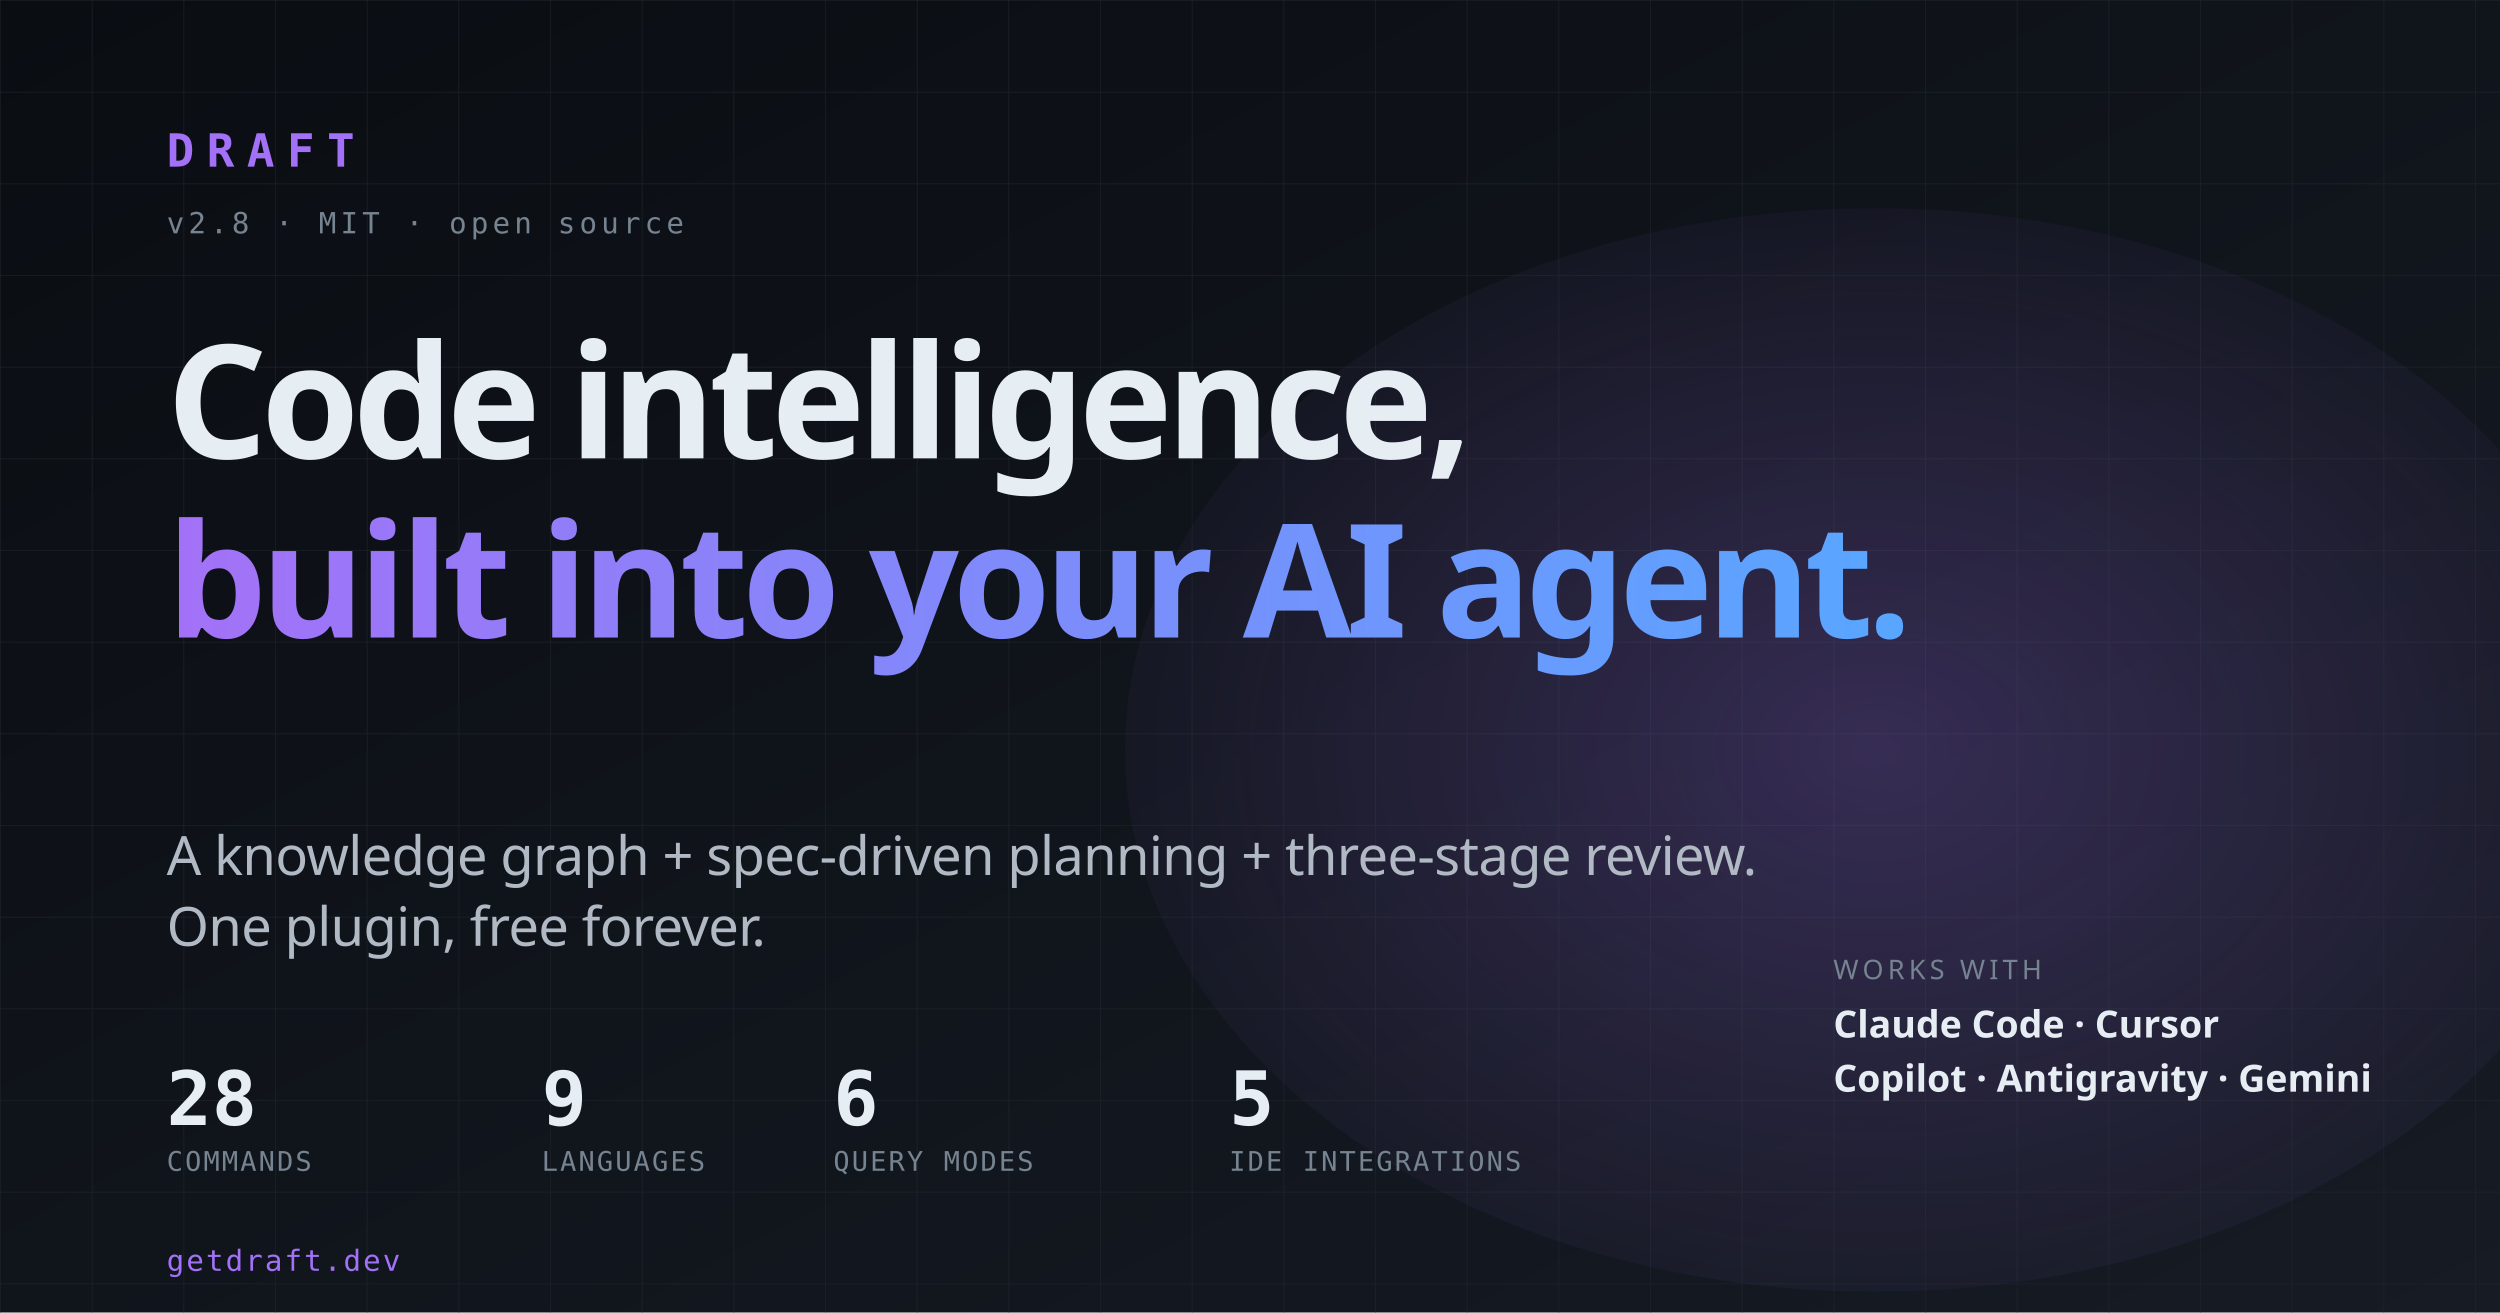
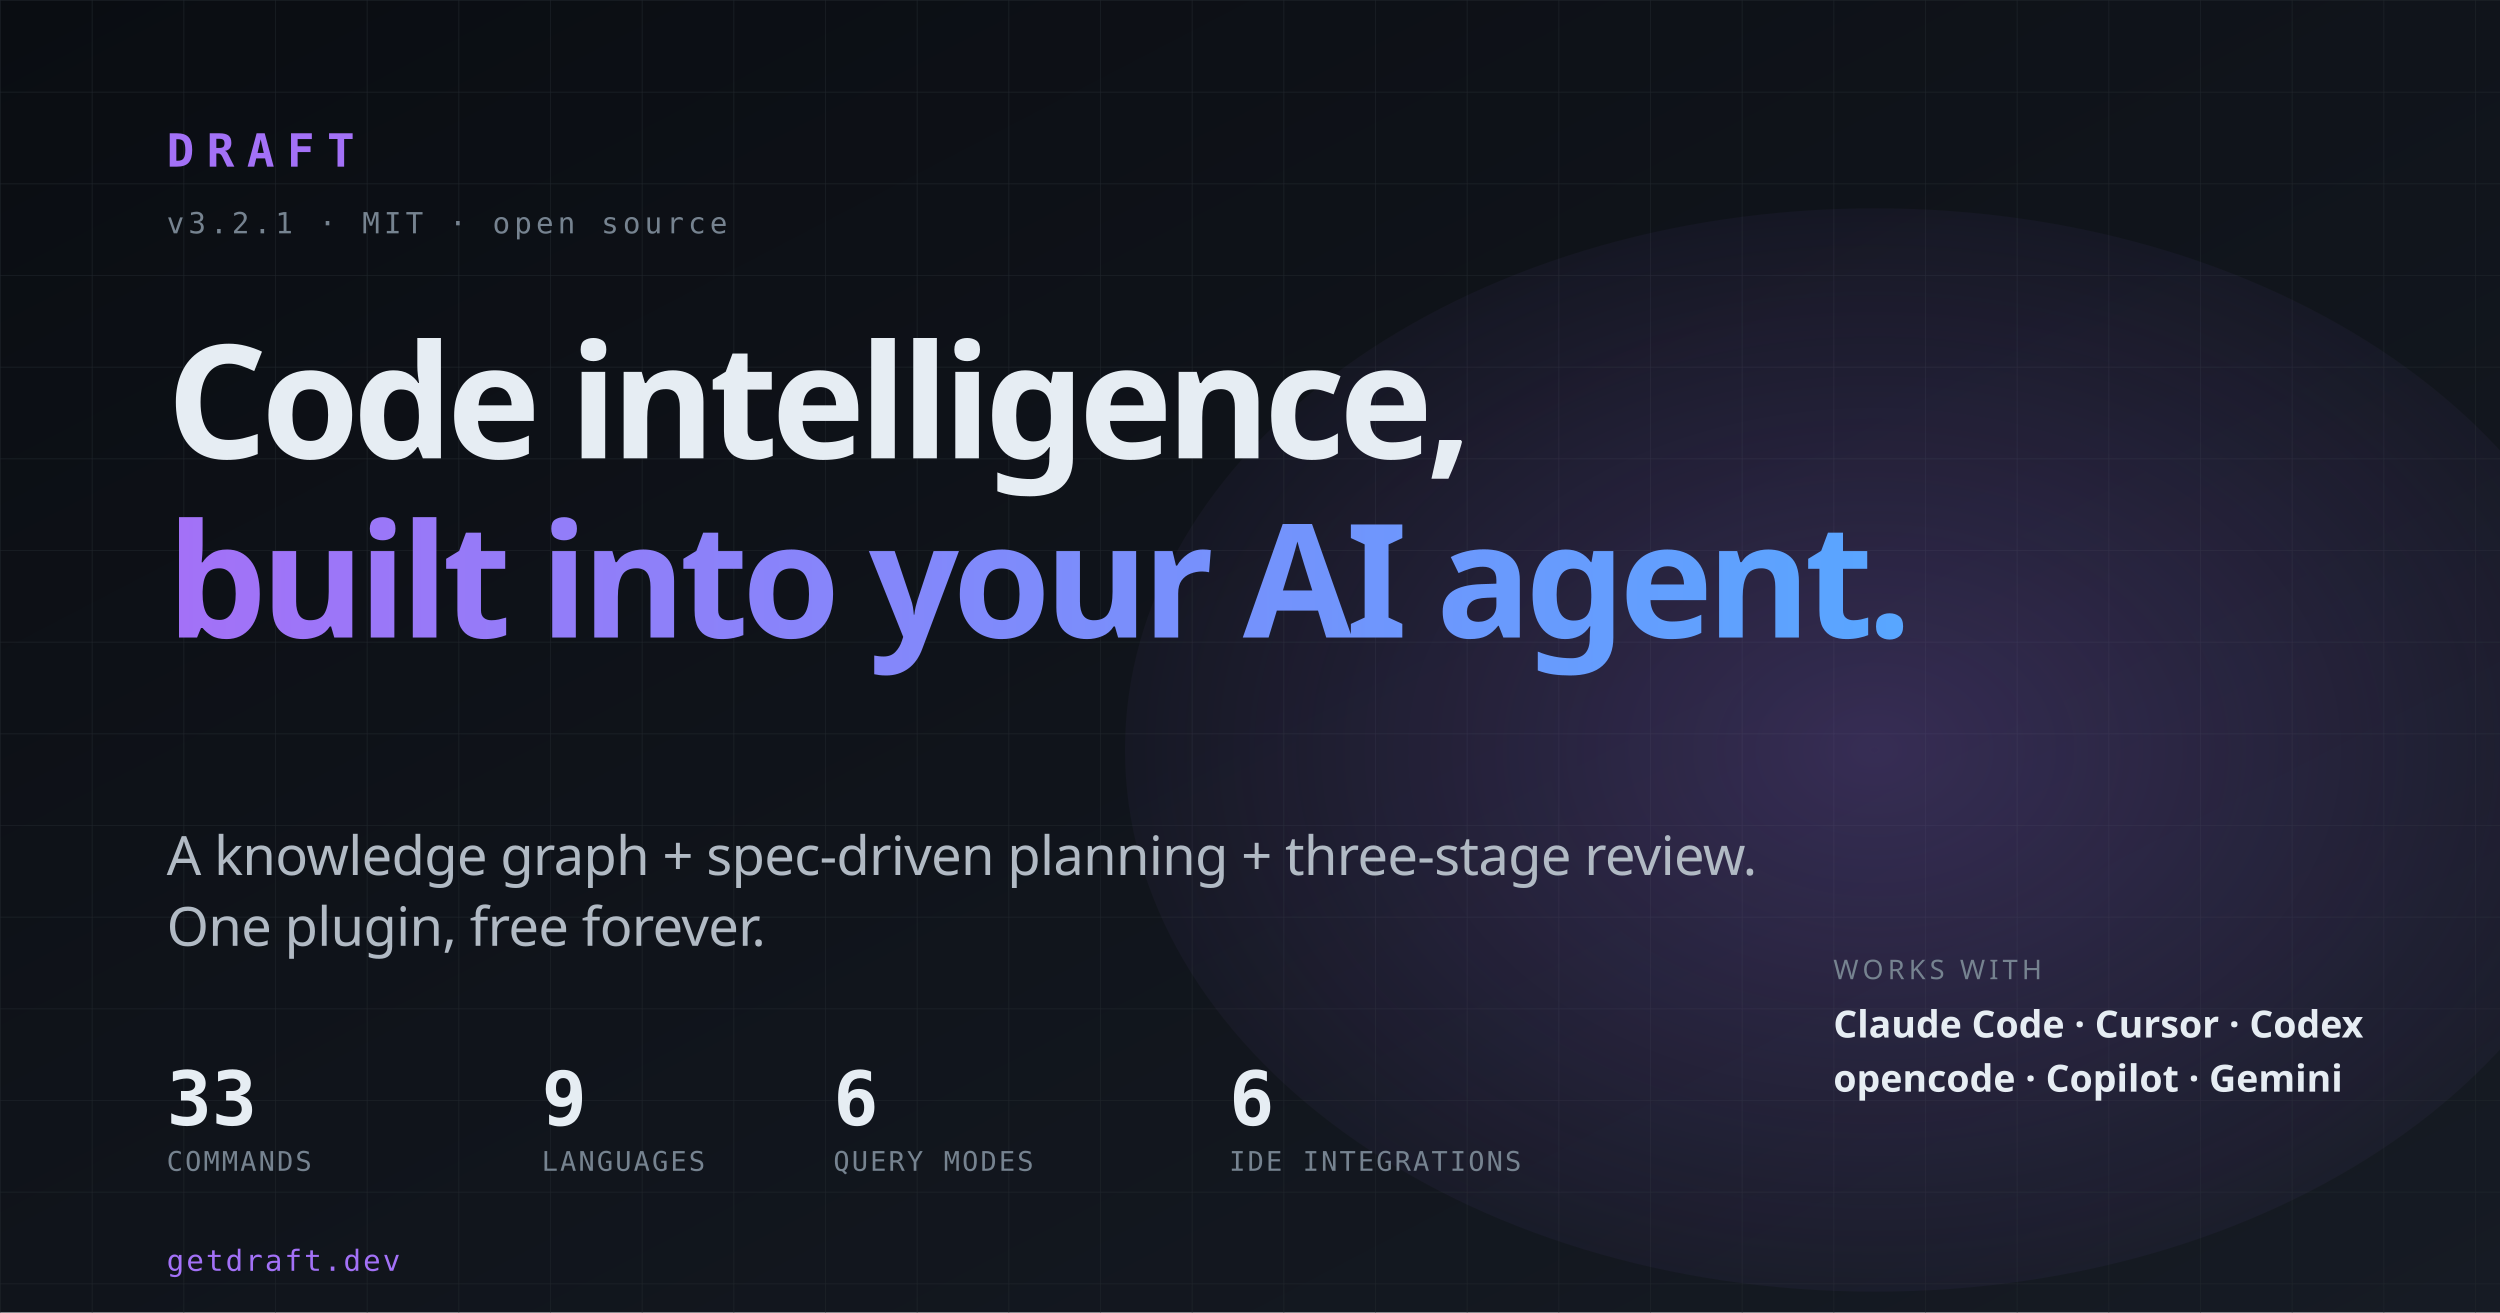
<svg xmlns="http://www.w3.org/2000/svg" width="1200" height="630" viewBox="0 0 1200 630">
  <defs>
    <linearGradient id="bg" x1="0%" y1="0%" x2="100%" y2="100%">
      <stop offset="0%" stop-color="#0a0d12" />
      <stop offset="100%" stop-color="#161b24" />
    </linearGradient>
    <linearGradient id="violet" x1="0%" y1="0%" x2="100%" y2="0%">
      <stop offset="0%" stop-color="#a371f7" />
      <stop offset="100%" stop-color="#58a6ff" />
    </linearGradient>
    <radialGradient id="glow" cx="50%" cy="50%" r="60%">
      <stop offset="0%" stop-color="#a371f7" stop-opacity="0.25" />
      <stop offset="100%" stop-color="#a371f7" stop-opacity="0" />
    </radialGradient>
    <pattern id="grid" width="44" height="44" patternUnits="userSpaceOnUse">
      <path d="M 44 0 L 0 0 0 44" fill="none" stroke="#21262d" stroke-width="0.5" />
    </pattern>
  </defs>
  <rect width="1200" height="630" fill="url(#bg)" />
  <rect width="1200" height="630" fill="url(#grid)" />
  <ellipse cx="900" cy="360" rx="360" ry="260" fill="url(#glow)" />
  <g transform="translate(80, 80)">
    <text x="0" y="0" font-family="JetBrains Mono, monospace" font-size="22" font-weight="600" fill="#a371f7" letter-spacing="6">DRAFT</text>
-     <text x="0" y="32" font-family="JetBrains Mono, monospace" font-size="14" fill="#768390" letter-spacing="2">v2.8 · MIT · open source</text>
+     <text x="0" y="32" font-family="JetBrains Mono, monospace" font-size="14" fill="#768390" letter-spacing="2">v3.2.1 · MIT · open source</text>
  </g>
  <g transform="translate(80, 220)">
    <text font-family="Space Grotesk, sans-serif" font-size="76" font-weight="700" fill="#e6edf3" letter-spacing="-3">
      <tspan x="0" y="0">Code intelligence,</tspan>
      <tspan x="0" y="86" fill="url(#violet)">built into your AI agent.</tspan>
    </text>
    <text x="0" y="200" font-family="DM Sans, sans-serif" font-size="26" fill="#b1bac4" letter-spacing="-0.3">
      A knowledge graph + spec-driven planning + three-stage review.
    </text>
    <text x="0" y="234" font-family="DM Sans, sans-serif" font-size="26" fill="#b1bac4" letter-spacing="-0.3">
      One plugin, free forever.
    </text>
  </g>
  <g transform="translate(80, 540)">
    <g font-family="JetBrains Mono, monospace" fill="#e6edf3">
-       <text x="0" y="0" font-size="36" font-weight="700">28</text>
+       <text x="0" y="0" font-size="36" font-weight="700">33</text>
      <text x="0" y="22" font-size="13" fill="#768390" letter-spacing="1">COMMANDS</text>
      <text x="180" y="0" font-size="36" font-weight="700">9</text>
      <text x="180" y="22" font-size="13" fill="#768390" letter-spacing="1">LANGUAGES</text>
      <text x="320" y="0" font-size="36" font-weight="700">6</text>
      <text x="320" y="22" font-size="13" fill="#768390" letter-spacing="1">QUERY MODES</text>
-       <text x="510" y="0" font-size="36" font-weight="700">5</text>
+       <text x="510" y="0" font-size="36" font-weight="700">6</text>
      <text x="510" y="22" font-size="13" fill="#768390" letter-spacing="1">IDE INTEGRATIONS</text>
    </g>
  </g>
  <g transform="translate(880, 470)">
    <text x="0" y="0" font-family="DM Sans, sans-serif" font-size="13" font-weight="500" fill="#768390" letter-spacing="2">WORKS WITH</text>
-     <text x="0" y="28" font-family="DM Sans, sans-serif" font-size="18" font-weight="600" fill="#e6edf3">Claude Code · Cursor</text>
-     <text x="0" y="54" font-family="DM Sans, sans-serif" font-size="18" font-weight="600" fill="#e6edf3">Copilot · Antigravity · Gemini</text>
+     <text x="0" y="28" font-family="DM Sans, sans-serif" font-size="18" font-weight="600" fill="#e6edf3">Claude Code · Cursor · Codex</text>
+     <text x="0" y="54" font-family="DM Sans, sans-serif" font-size="18" font-weight="600" fill="#e6edf3">opencode · Copilot · Gemini</text>
  </g>
  <text x="80" y="610" font-family="JetBrains Mono, monospace" font-size="14" fill="#a371f7" letter-spacing="1">getdraft.dev</text>
</svg>
